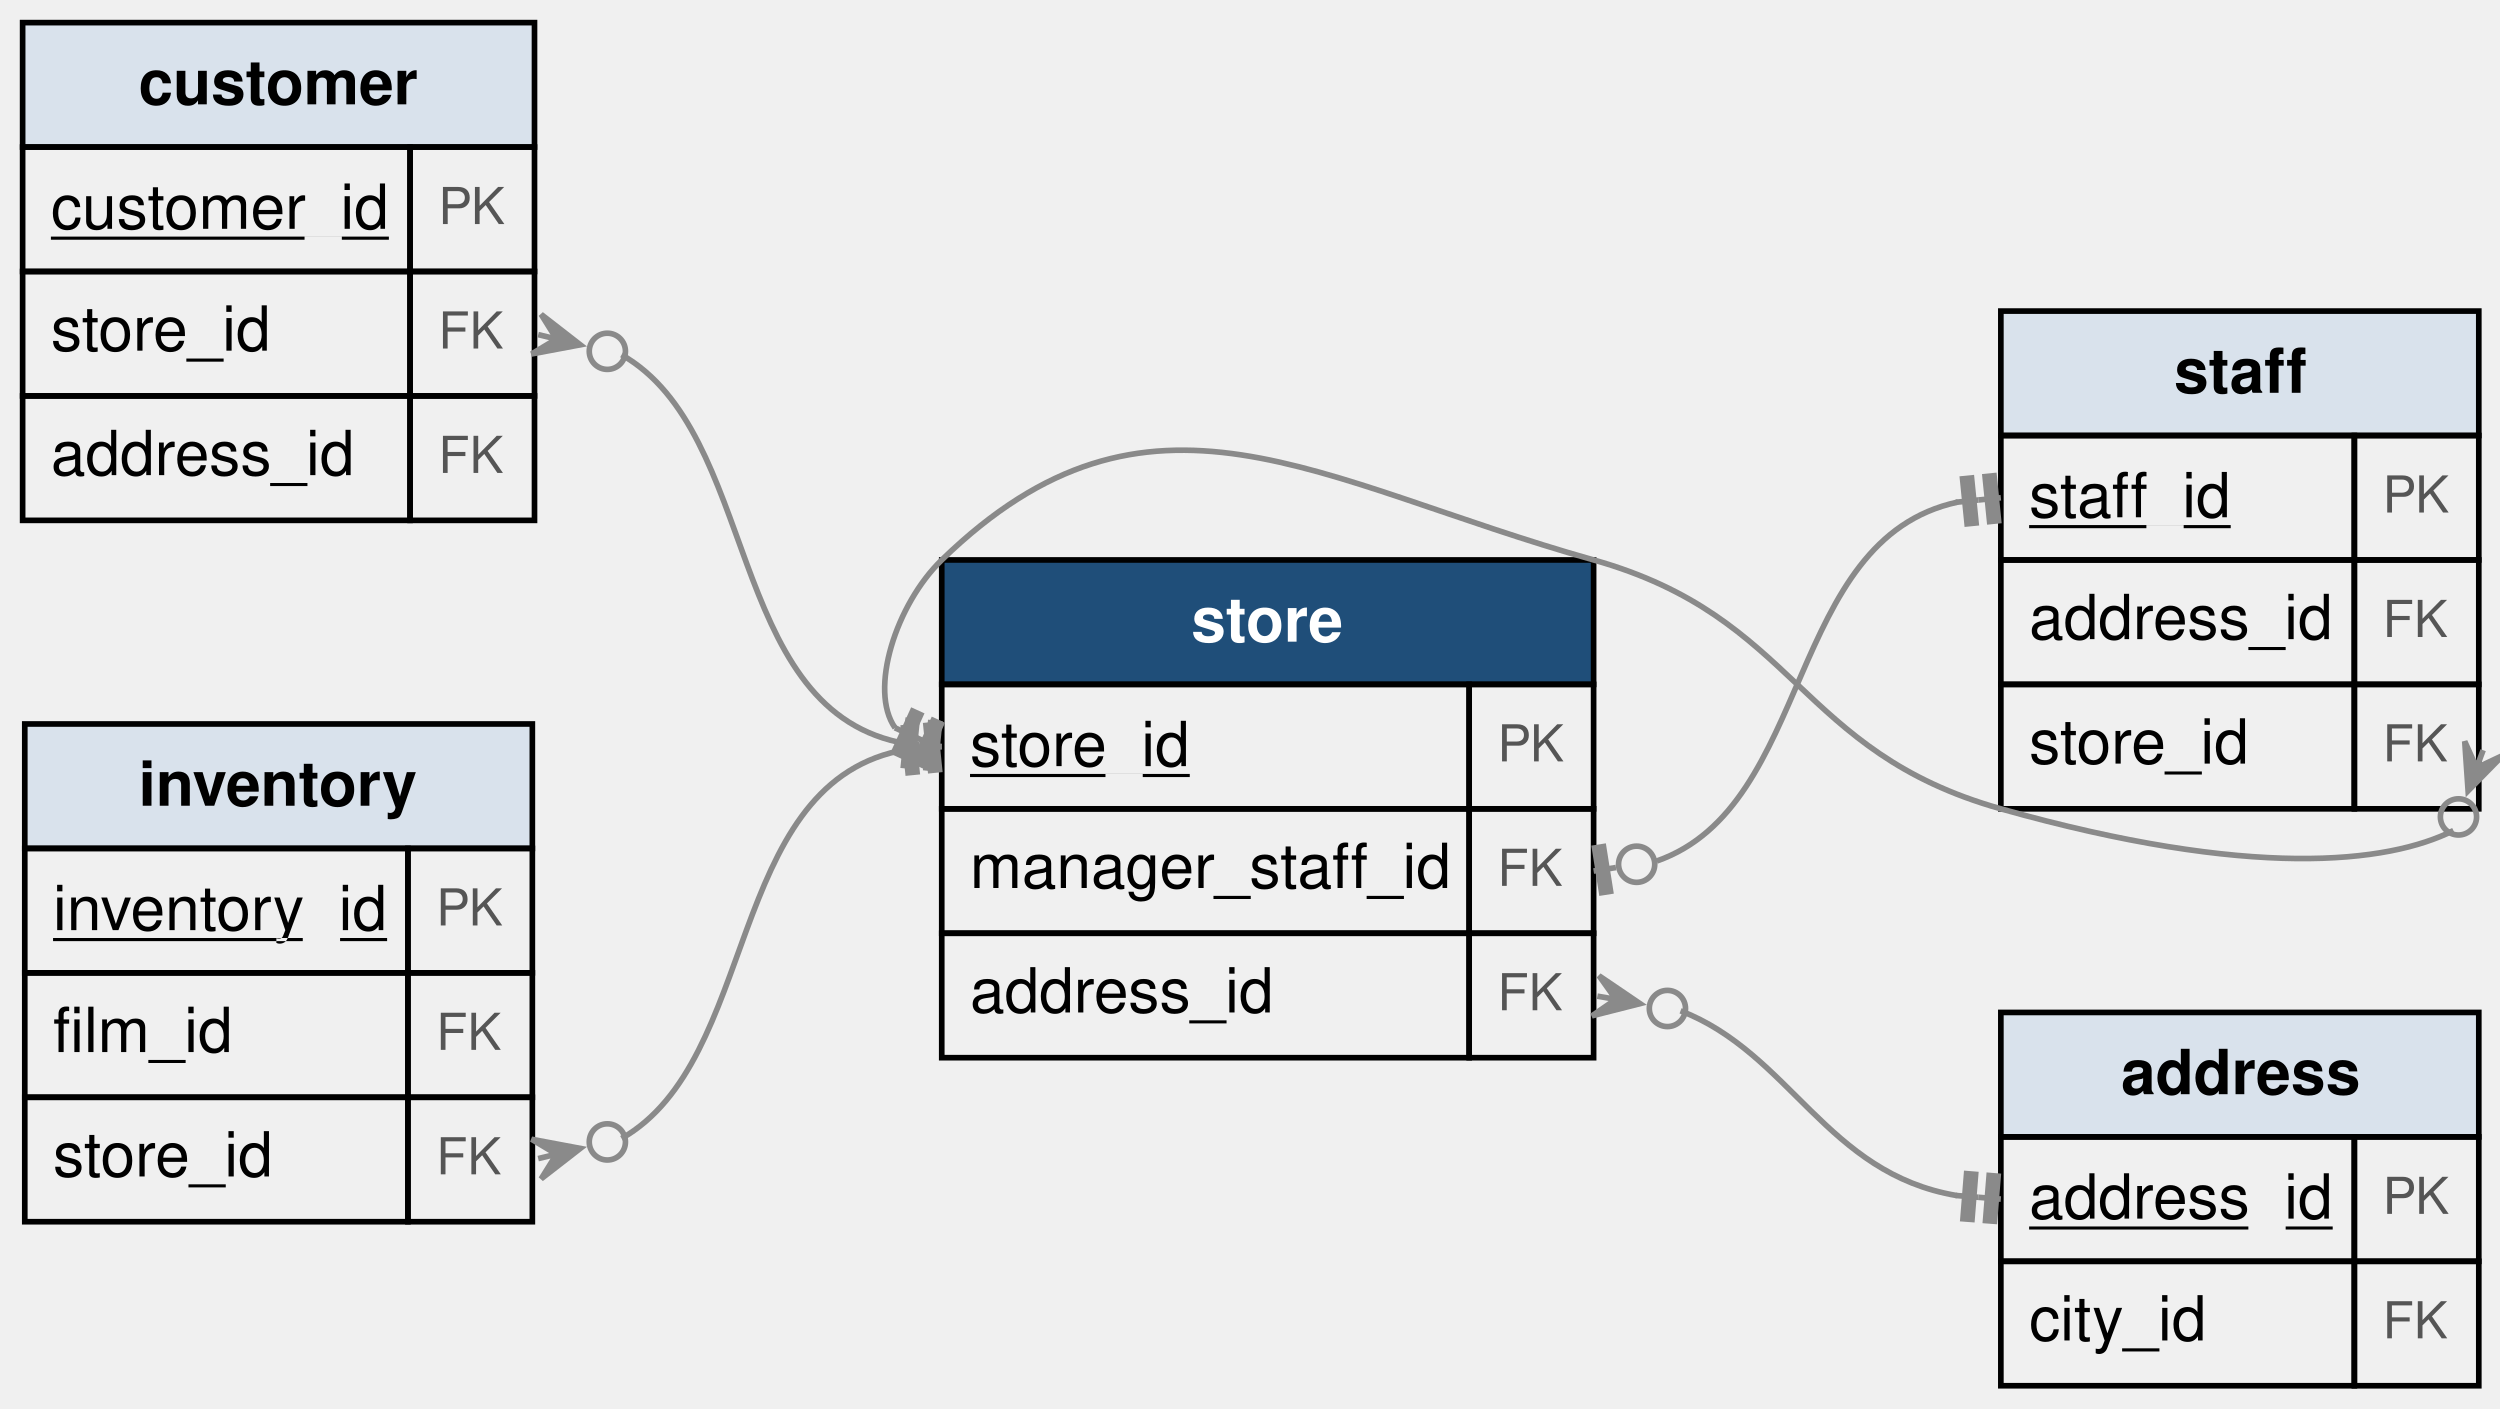
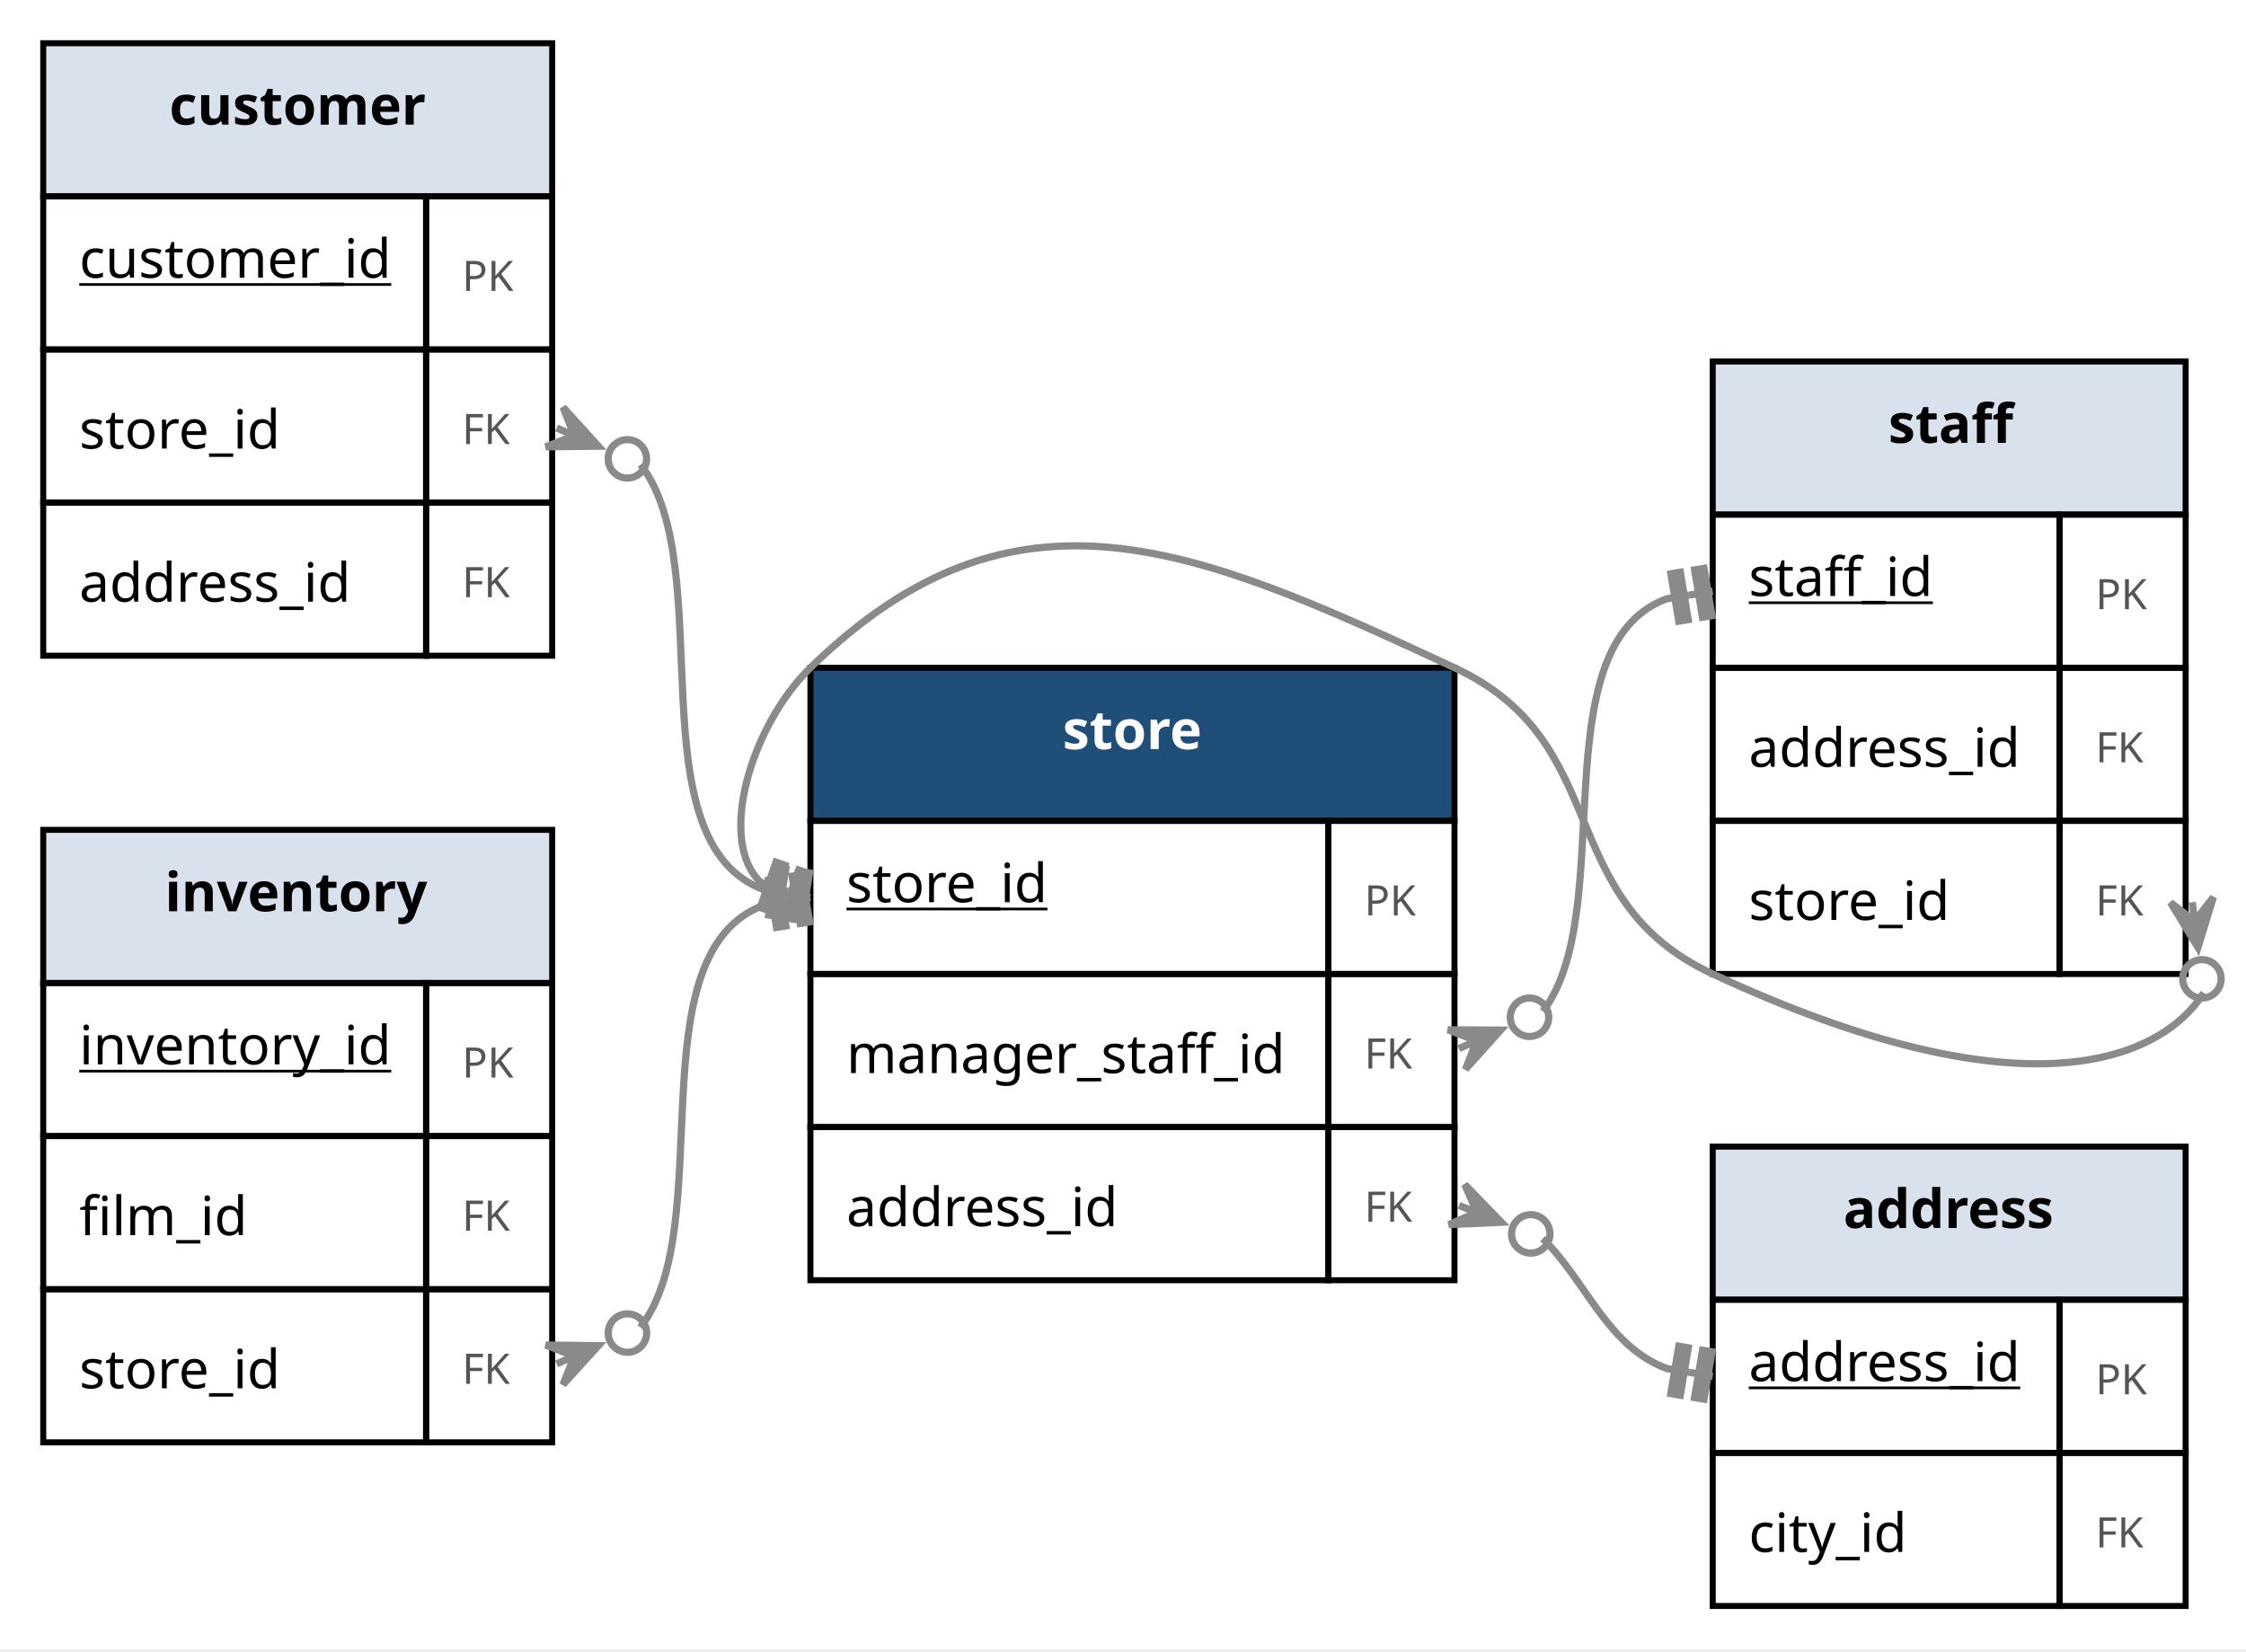
- <svg xmlns="http://www.w3.org/2000/svg" width="442pt" height="249pt" viewBox="0.00 0.00 442.00 249.00">
-   <g id="graph0" class="graph" transform="scale(1 1) rotate(0) translate(4 245)">
+ <svg xmlns="http://www.w3.org/2000/svg" width="374pt" height="275pt" viewBox="0.00 0.00 374.00 275.00">
+   <g id="graph0" class="graph" transform="scale(1 1) rotate(0) translate(7.2 267.45)">
+     <polygon fill="white" stroke="none" points="-7.2,7.2 -7.2,-267.45 366.96,-267.45 366.96,7.2 -7.2,7.2" />
    <g id="node1" class="node">
-       <polygon fill="none" stroke="none" points="349.75,0 349.75,-66 434.25,-66 434.25,0 349.75,0" />
-       <polygon fill="#d9e2ec" stroke="none" points="349.75,-44 349.75,-66 434.25,-66 434.25,-44 349.75,-44" />
-       <polygon fill="none" stroke="black" points="349.75,-44 349.75,-66 434.25,-66 434.25,-44 349.75,-44" />
-       <text xml:space="preserve" text-anchor="start" x="371" y="-51.55" font-family="Helvetica,sans-Serif" font-weight="bold" font-size="11.00">address</text>
-       <polygon fill="none" stroke="black" points="349.75,-22 349.75,-44 412.25,-44 412.25,-22 349.75,-22" />
-       <text xml:space="preserve" text-anchor="start" x="354.75" y="-29.55" font-family="Helvetica,sans-Serif" text-decoration="underline" font-size="11.00">address_id</text>
-       <polygon fill="none" stroke="black" points="412.25,-22 412.25,-44 434.25,-44 434.25,-22 412.25,-22" />
-       <text xml:space="preserve" text-anchor="start" x="417.25" y="-30.38" font-family="Helvetica,sans-Serif" font-size="9.00" fill="#555555">PK</text>
-       <polygon fill="none" stroke="black" points="349.75,0 349.75,-22 412.25,-22 412.25,0 349.75,0" />
-       <text xml:space="preserve" text-anchor="start" x="354.75" y="-8" font-family="Helvetica,sans-Serif" font-size="11.00">city_id</text>
-       <polygon fill="none" stroke="black" points="412.25,0 412.25,-22 434.25,-22 434.25,0 412.25,0" />
-       <text xml:space="preserve" text-anchor="start" x="417.25" y="-8.38" font-family="Helvetica,sans-Serif" font-size="9.00" fill="#555555">FK</text>
+       <polygon fill="#1f4e79" stroke="none" points="127.75,-130.75 127.75,-156.25 235,-156.25 235,-130.75 127.75,-130.75" />
+       <polygon fill="none" stroke="#000000" points="127.75,-130.75 127.75,-156.25 235,-156.25 235,-130.75 127.75,-130.75" />
+       <text xml:space="preserve" text-anchor="start" x="169.75" y="-142.7" font-family="Noto Sans KR" font-weight="bold" font-size="9.00" fill="#ffffff">store</text>
+       <polygon fill="none" stroke="#000000" points="127.75,-105.25 127.75,-130.75 214,-130.75 214,-105.25 127.75,-105.25" />
+       <text xml:space="preserve" text-anchor="start" x="133.75" y="-117.2" font-family="Noto Sans KR" text-decoration="underline" font-size="9.00">store_id</text>
+       <polygon fill="none" stroke="#000000" points="214,-105.25 214,-130.75 235,-130.75 235,-105.25 214,-105.25" />
+       <text xml:space="preserve" text-anchor="start" x="220" y="-115" font-family="Noto Sans KR" font-size="7.00" fill="#555555">PK</text>
+       <polygon fill="none" stroke="#000000" points="127.75,-79.75 127.75,-105.25 214,-105.25 214,-79.75 127.75,-79.75" />
+       <text xml:space="preserve" text-anchor="start" x="133.75" y="-88.75" font-family="Noto Sans KR" font-size="9.00">manager_staff_id</text>
+       <polygon fill="none" stroke="#000000" points="214,-79.75 214,-105.25 235,-105.25 235,-79.75 214,-79.75" />
+       <text xml:space="preserve" text-anchor="start" x="220" y="-89.5" font-family="Noto Sans KR" font-size="7.00" fill="#555555">FK</text>
+       <polygon fill="none" stroke="#000000" points="127.75,-54.25 127.75,-79.75 214,-79.75 214,-54.25 127.75,-54.25" />
+       <text xml:space="preserve" text-anchor="start" x="133.75" y="-63.25" font-family="Noto Sans KR" font-size="9.00">address_id</text>
+       <polygon fill="none" stroke="#000000" points="214,-54.25 214,-79.75 235,-79.75 235,-54.25 214,-54.25" />
+       <text xml:space="preserve" text-anchor="start" x="220" y="-64" font-family="Noto Sans KR" font-size="7.00" fill="#555555">FK</text>
    </g>
    <g id="node2" class="node">
-       <polygon fill="none" stroke="none" points="0,-153 0,-241 90.5,-241 90.5,-153 0,-153" />
-       <polygon fill="#d9e2ec" stroke="none" points="0,-219 0,-241 90.5,-241 90.5,-219 0,-219" />
-       <polygon fill="none" stroke="black" points="0,-219 0,-241 90.5,-241 90.5,-219 0,-219" />
-       <text xml:space="preserve" text-anchor="start" x="20.5" y="-226.55" font-family="Helvetica,sans-Serif" font-weight="bold" font-size="11.00">customer</text>
-       <polygon fill="none" stroke="black" points="0,-197 0,-219 68.5,-219 68.5,-197 0,-197" />
-       <text xml:space="preserve" text-anchor="start" x="5" y="-204.55" font-family="Helvetica,sans-Serif" text-decoration="underline" font-size="11.00">customer_id</text>
-       <polygon fill="none" stroke="black" points="68.5,-197 68.5,-219 90.5,-219 90.5,-197 68.5,-197" />
-       <text xml:space="preserve" text-anchor="start" x="73.5" y="-205.38" font-family="Helvetica,sans-Serif" font-size="9.00" fill="#555555">PK</text>
-       <polygon fill="none" stroke="black" points="0,-175 0,-197 68.5,-197 68.5,-175 0,-175" />
-       <text xml:space="preserve" text-anchor="start" x="5" y="-183" font-family="Helvetica,sans-Serif" font-size="11.00">store_id</text>
-       <polygon fill="none" stroke="black" points="68.5,-175 68.5,-197 90.5,-197 90.5,-175 68.5,-175" />
-       <text xml:space="preserve" text-anchor="start" x="73.5" y="-183.38" font-family="Helvetica,sans-Serif" font-size="9.00" fill="#555555">FK</text>
-       <polygon fill="none" stroke="black" points="0,-153 0,-175 68.5,-175 68.5,-153 0,-153" />
-       <text xml:space="preserve" text-anchor="start" x="5" y="-161" font-family="Helvetica,sans-Serif" font-size="11.00">address_id</text>
-       <polygon fill="none" stroke="black" points="68.5,-153 68.5,-175 90.5,-175 90.5,-153 68.5,-153" />
-       <text xml:space="preserve" text-anchor="start" x="73.5" y="-161.38" font-family="Helvetica,sans-Serif" font-size="9.00" fill="#555555">FK</text>
+       <polygon fill="#d9e2ec" stroke="none" points="278,-181.75 278,-207.25 356.75,-207.25 356.75,-181.75 278,-181.75" />
+       <polygon fill="none" stroke="#000000" points="278,-181.75 278,-207.25 356.75,-207.25 356.75,-181.75 278,-181.75" />
+       <text xml:space="preserve" text-anchor="start" x="307.25" y="-193.7" font-family="Noto Sans KR" font-weight="bold" font-size="9.00" fill="#000000">staff</text>
+       <polygon fill="none" stroke="#000000" points="278,-156.25 278,-181.75 335.75,-181.75 335.75,-156.25 278,-156.25" />
+       <text xml:space="preserve" text-anchor="start" x="284" y="-168.2" font-family="Noto Sans KR" text-decoration="underline" font-size="9.00">staff_id</text>
+       <polygon fill="none" stroke="#000000" points="335.75,-156.25 335.75,-181.75 356.75,-181.75 356.75,-156.25 335.75,-156.25" />
+       <text xml:space="preserve" text-anchor="start" x="341.75" y="-166" font-family="Noto Sans KR" font-size="7.00" fill="#555555">PK</text>
+       <polygon fill="none" stroke="#000000" points="278,-130.75 278,-156.25 335.75,-156.25 335.75,-130.75 278,-130.75" />
+       <text xml:space="preserve" text-anchor="start" x="284" y="-139.75" font-family="Noto Sans KR" font-size="9.00">address_id</text>
+       <polygon fill="none" stroke="#000000" points="335.75,-130.75 335.75,-156.25 356.75,-156.25 356.75,-130.75 335.75,-130.75" />
+       <text xml:space="preserve" text-anchor="start" x="341.75" y="-140.5" font-family="Noto Sans KR" font-size="7.00" fill="#555555">FK</text>
+       <polygon fill="none" stroke="#000000" points="278,-105.25 278,-130.75 335.75,-130.75 335.75,-105.25 278,-105.25" />
+       <text xml:space="preserve" text-anchor="start" x="284" y="-114.25" font-family="Noto Sans KR" font-size="9.00">store_id</text>
+       <polygon fill="none" stroke="#000000" points="335.75,-105.25 335.75,-130.75 356.75,-130.75 356.75,-105.25 335.75,-105.25" />
+       <text xml:space="preserve" text-anchor="start" x="341.75" y="-115" font-family="Noto Sans KR" font-size="7.00" fill="#555555">FK</text>
+     </g>
+     <g id="edge1" class="edge">
+       <path fill="none" stroke="#8a8a8a" stroke-width="1.2" d="M249.72,-99.02C262.49,-115.79 249.06,-159.64 270.25,-167.71" />
+       <polygon fill="#8a8a8a" stroke="#8a8a8a" stroke-width="1.2" points="242.68,-95.9 236.83,-89.37 238.66,-94.12 235.73,-92.83 235.73,-92.83 235.73,-92.83 238.66,-94.12 233.91,-95.95 242.68,-95.9" />
+       <ellipse fill="none" stroke="#8a8a8a" stroke-width="1.2" cx="247.49" cy="-98.04" rx="3.2" ry="3.2" />
+       <polygon fill="#8a8a8a" stroke="#8a8a8a" stroke-width="1.2" points="277.87,-164.92 276.56,-172.81 274.98,-172.55 276.29,-164.66 277.87,-164.92" />
+       <polyline fill="none" stroke="#8a8a8a" stroke-width="1.2" points="278,-169 274.05,-168.34" />
+       <polygon fill="#8a8a8a" stroke="#8a8a8a" stroke-width="1.2" points="273.92,-164.27 272.61,-172.16 271.03,-171.9 272.34,-164.01 273.92,-164.27" />
+       <polyline fill="none" stroke="#8a8a8a" stroke-width="1.2" points="274.05,-168.34 270.11,-167.69" />
+     </g>
+     <g id="node3" class="node">
+       <polygon fill="#d9e2ec" stroke="none" points="278,-51 278,-76.5 356.75,-76.5 356.75,-51 278,-51" />
+       <polygon fill="none" stroke="#000000" points="278,-51 278,-76.5 356.75,-76.5 356.75,-51 278,-51" />
+       <text xml:space="preserve" text-anchor="start" x="299.75" y="-62.95" font-family="Noto Sans KR" font-weight="bold" font-size="9.00" fill="#000000">address</text>
+       <polygon fill="none" stroke="#000000" points="278,-25.5 278,-51 335.75,-51 335.75,-25.5 278,-25.5" />
+       <text xml:space="preserve" text-anchor="start" x="284" y="-37.45" font-family="Noto Sans KR" text-decoration="underline" font-size="9.00">address_id</text>
+       <polygon fill="none" stroke="#000000" points="335.75,-25.5 335.75,-51 356.75,-51 356.75,-25.5 335.75,-25.5" />
+       <text xml:space="preserve" text-anchor="start" x="341.75" y="-35.25" font-family="Noto Sans KR" font-size="7.00" fill="#555555">PK</text>
+       <polygon fill="none" stroke="#000000" points="278,0 278,-25.5 335.75,-25.5 335.75,0 278,0" />
+       <text xml:space="preserve" text-anchor="start" x="284" y="-9" font-family="Noto Sans KR" font-size="9.00">city_id</text>
+       <polygon fill="none" stroke="#000000" points="335.75,0 335.75,-25.5 356.75,-25.5 356.75,0 335.75,0" />
+       <text xml:space="preserve" text-anchor="start" x="341.75" y="-9.75" font-family="Noto Sans KR" font-size="7.00" fill="#555555">FK</text>
+     </g>
+     <g id="edge2" class="edge">
+       <path fill="none" stroke="#8a8a8a" stroke-width="1.2" d="M249.68,-61.18C256.86,-54.29 260.32,-43.27 270.35,-39.54" />
+       <polygon fill="#8a8a8a" stroke="#8a8a8a" stroke-width="1.2" points="242.81,-63.9 234.05,-63.51 238.72,-65.53 235.75,-66.7 235.75,-66.7 235.75,-66.7 238.72,-65.53 236.7,-70.2 242.81,-63.9" />
+       <ellipse fill="none" stroke="#8a8a8a" stroke-width="1.2" cx="247.7" cy="-61.97" rx="3.2" ry="3.2" />
+       <polygon fill="#8a8a8a" stroke="#8a8a8a" stroke-width="1.2" points="276.55,-34.44 277.88,-42.33 276.3,-42.59 274.97,-34.7 276.55,-34.44" />
+       <polyline fill="none" stroke="#8a8a8a" stroke-width="1.2" points="278,-38.25 274.06,-38.91" />
+       <polygon fill="#8a8a8a" stroke="#8a8a8a" stroke-width="1.2" points="272.6,-35.1 273.93,-42.99 272.35,-43.26 271.02,-35.37 272.6,-35.1" />
+       <polyline fill="none" stroke="#8a8a8a" stroke-width="1.2" points="274.06,-38.91 270.11,-39.58" />
+     </g>
+     <g id="edge3" class="edge">
+       <path fill="none" stroke="#8a8a8a" stroke-width="1.2" d="M359.76,-102.1C352.47,-90.72 329.69,-81.22 278,-105.25 251.11,-117.75 261.89,-143.75 235,-156.25 191.78,-176.34 161.89,-189.51 127.75,-156.25 117.85,-146.61 112.15,-127.38 119.48,-120.51" />
+       <polygon fill="#8a8a8a" stroke="#8a8a8a" stroke-width="1.2" points="358.8,-109.66 354.23,-117.15 358.25,-114.03 357.85,-117.2 357.85,-117.2 357.85,-117.2 358.25,-114.03 361.37,-118.05 358.8,-109.66" />
+       <ellipse fill="none" stroke="#8a8a8a" stroke-width="1.2" cx="359.46" cy="-104.44" rx="3.2" ry="3.2" />
+       <polygon fill="#8a8a8a" stroke="#8a8a8a" stroke-width="1.2" points="124.69,-114.48 127.3,-122.04 125.79,-122.56 123.17,-115 124.69,-114.48" />
+       <polyline fill="none" stroke="#8a8a8a" stroke-width="1.2" points="126.75,-118 122.97,-119.31" />
+       <polygon fill="#8a8a8a" stroke="#8a8a8a" stroke-width="1.2" points="120.91,-115.79 123.52,-123.35 122.01,-123.87 119.39,-116.31 120.91,-115.79" />
+       <polyline fill="none" stroke="#8a8a8a" stroke-width="1.2" points="122.97,-119.31 119.19,-120.61" />
+     </g>
+     <g id="node4" class="node">
+       <polygon fill="#d9e2ec" stroke="none" points="0,-234.75 0,-260.25 84.75,-260.25 84.75,-234.75 0,-234.75" />
+       <polygon fill="none" stroke="#000000" points="0,-234.75 0,-260.25 84.75,-260.25 84.75,-234.75 0,-234.75" />
+       <text xml:space="preserve" text-anchor="start" x="21" y="-246.7" font-family="Noto Sans KR" font-weight="bold" font-size="9.00" fill="#000000">customer</text>
+       <polygon fill="none" stroke="#000000" points="0,-209.25 0,-234.75 63.75,-234.75 63.75,-209.25 0,-209.25" />
+       <text xml:space="preserve" text-anchor="start" x="6" y="-221.2" font-family="Noto Sans KR" text-decoration="underline" font-size="9.00">customer_id</text>
+       <polygon fill="none" stroke="#000000" points="63.75,-209.25 63.75,-234.75 84.75,-234.75 84.75,-209.25 63.75,-209.25" />
+       <text xml:space="preserve" text-anchor="start" x="69.75" y="-219" font-family="Noto Sans KR" font-size="7.00" fill="#555555">PK</text>
+       <polygon fill="none" stroke="#000000" points="0,-183.75 0,-209.25 63.75,-209.25 63.75,-183.75 0,-183.75" />
+       <text xml:space="preserve" text-anchor="start" x="6" y="-192.75" font-family="Noto Sans KR" font-size="9.00">store_id</text>
+       <polygon fill="none" stroke="#000000" points="63.75,-183.75 63.75,-209.25 84.75,-209.25 84.75,-183.75 63.75,-183.75" />
+       <text xml:space="preserve" text-anchor="start" x="69.75" y="-193.5" font-family="Noto Sans KR" font-size="7.00" fill="#555555">FK</text>
+       <polygon fill="none" stroke="#000000" points="0,-158.25 0,-183.75 63.75,-183.75 63.75,-158.25 0,-158.25" />
+       <text xml:space="preserve" text-anchor="start" x="6" y="-167.25" font-family="Noto Sans KR" font-size="9.00">address_id</text>
+       <polygon fill="none" stroke="#000000" points="63.75,-158.25 63.75,-183.75 84.75,-183.75 84.75,-158.25 63.75,-158.25" />
+       <text xml:space="preserve" text-anchor="start" x="69.75" y="-168" font-family="Noto Sans KR" font-size="7.00" fill="#555555">FK</text>
+     </g>
+     <g id="edge4" class="edge">
+       <path fill="none" stroke="#8a8a8a" stroke-width="1.2" d="M99.48,-190.08C112.73,-173.01 98.12,-127.3 120.11,-119.23" />
+       <polygon fill="#8a8a8a" stroke="#8a8a8a" stroke-width="1.2" points="92.45,-193.14 83.68,-193.04 88.42,-194.9 85.49,-196.18 85.49,-196.18 85.49,-196.18 88.42,-194.9 86.56,-199.64 92.45,-193.14" />
+       <ellipse fill="none" stroke="#8a8a8a" stroke-width="1.2" cx="97.27" cy="-191.04" rx="3.2" ry="3.2" />
+       <polygon fill="#8a8a8a" stroke="#8a8a8a" stroke-width="1.2" points="126.33,-114.18 127.59,-122.08 126.01,-122.33 124.75,-114.43 126.33,-114.18" />
+       <polyline fill="none" stroke="#8a8a8a" stroke-width="1.2" points="127.75,-118 123.8,-118.63" />
+       <polygon fill="#8a8a8a" stroke="#8a8a8a" stroke-width="1.2" points="122.38,-114.81 123.65,-122.71 122.07,-122.96 120.8,-115.07 122.38,-114.81" />
+       <polyline fill="none" stroke="#8a8a8a" stroke-width="1.2" points="123.8,-118.63 119.85,-119.27" />
    </g>
    <g id="node5" class="node">
-       <polygon fill="none" stroke="none" points="162.5,-58 162.5,-146 277.75,-146 277.75,-58 162.5,-58" />
-       <polygon fill="#1f4e79" stroke="none" points="162.5,-124 162.5,-146 277.75,-146 277.75,-124 162.5,-124" />
-       <polygon fill="none" stroke="black" points="162.5,-124 162.5,-146 277.75,-146 277.75,-124 162.5,-124" />
-       <text xml:space="preserve" text-anchor="start" x="206.62" y="-131.55" font-family="Helvetica,sans-Serif" font-weight="bold" font-size="11.00" fill="white">store</text>
-       <polygon fill="none" stroke="black" points="162.5,-102 162.5,-124 255.75,-124 255.75,-102 162.5,-102" />
-       <text xml:space="preserve" text-anchor="start" x="167.5" y="-109.55" font-family="Helvetica,sans-Serif" text-decoration="underline" font-size="11.00">store_id</text>
-       <polygon fill="none" stroke="black" points="255.75,-102 255.75,-124 277.75,-124 277.75,-102 255.75,-102" />
-       <text xml:space="preserve" text-anchor="start" x="260.75" y="-110.38" font-family="Helvetica,sans-Serif" font-size="9.00" fill="#555555">PK</text>
-       <polygon fill="none" stroke="black" points="162.5,-80 162.5,-102 255.75,-102 255.75,-80 162.5,-80" />
-       <text xml:space="preserve" text-anchor="start" x="167.5" y="-88" font-family="Helvetica,sans-Serif" font-size="11.00">manager_staff_id</text>
-       <polygon fill="none" stroke="black" points="255.75,-80 255.75,-102 277.75,-102 277.75,-80 255.75,-80" />
-       <text xml:space="preserve" text-anchor="start" x="260.75" y="-88.38" font-family="Helvetica,sans-Serif" font-size="9.00" fill="#555555">FK</text>
-       <polygon fill="none" stroke="black" points="162.5,-58 162.5,-80 255.75,-80 255.75,-58 162.5,-58" />
-       <text xml:space="preserve" text-anchor="start" x="167.5" y="-66" font-family="Helvetica,sans-Serif" font-size="11.00">address_id</text>
-       <polygon fill="none" stroke="black" points="255.75,-58 255.75,-80 277.75,-80 277.75,-58 255.75,-58" />
-       <text xml:space="preserve" text-anchor="start" x="260.75" y="-66.38" font-family="Helvetica,sans-Serif" font-size="9.00" fill="#555555">FK</text>
-     </g>
-     <g id="edge3" class="edge">
-       <path fill="none" stroke="#8a8a8a" d="M105.89,-182.28C130.21,-168.45 124.24,-120.46 154.89,-113.77" />
-       <polygon fill="#8a8a8a" stroke="#8a8a8a" points="98.6,-184.04 89.98,-182.42 94.39,-185.06 91.15,-185.84 91.15,-185.84 91.15,-185.84 94.39,-185.06 91.67,-189.42 98.6,-184.04" />
-       <ellipse fill="none" stroke="#8a8a8a" cx="103.38" cy="-182.89" rx="3.2" ry="3.2" />
-       <polygon fill="#8a8a8a" stroke="#8a8a8a" points="161.3,-109.1 162.11,-117.06 160.52,-117.22 159.71,-109.26 161.3,-109.1" />
-       <polyline fill="none" stroke="#8a8a8a" points="162.5,-113 158.52,-113.4" />
-       <polygon fill="#8a8a8a" stroke="#8a8a8a" points="157.32,-109.51 158.13,-117.47 156.54,-117.63 155.73,-109.67 157.32,-109.51" />
-       <polyline fill="none" stroke="#8a8a8a" points="158.52,-113.4 154.54,-113.81" />
-     </g>
-     <g id="node3" class="node">
-       <polygon fill="none" stroke="none" points="0.38,-29 0.38,-117 90.12,-117 90.12,-29 0.38,-29" />
-       <polygon fill="#d9e2ec" stroke="none" points="0.38,-95 0.38,-117 90.12,-117 90.12,-95 0.38,-95" />
-       <polygon fill="none" stroke="black" points="0.38,-95 0.38,-117 90.12,-117 90.12,-95 0.38,-95" />
-       <text xml:space="preserve" text-anchor="start" x="20.5" y="-102.55" font-family="Helvetica,sans-Serif" font-weight="bold" font-size="11.00">inventory</text>
-       <polygon fill="none" stroke="black" points="0.38,-73 0.38,-95 68.12,-95 68.12,-73 0.38,-73" />
-       <text xml:space="preserve" text-anchor="start" x="5.38" y="-80.55" font-family="Helvetica,sans-Serif" text-decoration="underline" font-size="11.00">inventory_id</text>
-       <polygon fill="none" stroke="black" points="68.12,-73 68.12,-95 90.12,-95 90.12,-73 68.12,-73" />
-       <text xml:space="preserve" text-anchor="start" x="73.12" y="-81.38" font-family="Helvetica,sans-Serif" font-size="9.00" fill="#555555">PK</text>
-       <polygon fill="none" stroke="black" points="0.38,-51 0.38,-73 68.12,-73 68.12,-51 0.38,-51" />
-       <text xml:space="preserve" text-anchor="start" x="5.38" y="-59" font-family="Helvetica,sans-Serif" font-size="11.00">film_id</text>
-       <polygon fill="none" stroke="black" points="68.12,-51 68.12,-73 90.12,-73 90.12,-51 68.12,-51" />
-       <text xml:space="preserve" text-anchor="start" x="73.12" y="-59.38" font-family="Helvetica,sans-Serif" font-size="9.00" fill="#555555">FK</text>
-       <polygon fill="none" stroke="black" points="0.38,-29 0.38,-51 68.12,-51 68.12,-29 0.38,-29" />
-       <text xml:space="preserve" text-anchor="start" x="5.38" y="-37" font-family="Helvetica,sans-Serif" font-size="11.00">store_id</text>
-       <polygon fill="none" stroke="black" points="68.12,-29 68.12,-51 90.12,-51 90.12,-29 68.12,-29" />
-       <text xml:space="preserve" text-anchor="start" x="73.12" y="-37.38" font-family="Helvetica,sans-Serif" font-size="9.00" fill="#555555">FK</text>
-     </g>
-     <g id="edge4" class="edge">
-       <path fill="none" stroke="#8a8a8a" d="M105.89,-43.72C130.21,-57.55 124.24,-105.54 154.89,-112.23" />
-       <polygon fill="#8a8a8a" stroke="#8a8a8a" points="98.6,-41.96 91.67,-36.58 94.39,-40.94 91.15,-40.16 91.15,-40.16 91.15,-40.16 94.39,-40.94 89.98,-43.58 98.6,-41.96" />
-       <ellipse fill="none" stroke="#8a8a8a" cx="103.38" cy="-43.11" rx="3.2" ry="3.2" />
-       <polygon fill="#8a8a8a" stroke="#8a8a8a" points="162.11,-108.94 161.3,-116.9 159.71,-116.74 160.52,-108.78 162.11,-108.94" />
-       <polyline fill="none" stroke="#8a8a8a" points="162.5,-113 158.52,-112.6" />
-       <polygon fill="#8a8a8a" stroke="#8a8a8a" points="158.13,-108.53 157.32,-116.49 155.73,-116.33 156.54,-108.37 158.13,-108.53" />
-       <polyline fill="none" stroke="#8a8a8a" points="158.52,-112.6 154.54,-112.19" />
-     </g>
-     <g id="node4" class="node">
-       <polygon fill="none" stroke="none" points="349.75,-102 349.75,-190 434.25,-190 434.25,-102 349.75,-102" />
-       <polygon fill="#d9e2ec" stroke="none" points="349.75,-168 349.75,-190 434.25,-190 434.25,-168 349.75,-168" />
-       <polygon fill="none" stroke="black" points="349.75,-168 349.75,-190 434.25,-190 434.25,-168 349.75,-168" />
-       <text xml:space="preserve" text-anchor="start" x="380.38" y="-175.55" font-family="Helvetica,sans-Serif" font-weight="bold" font-size="11.00">staff</text>
-       <polygon fill="none" stroke="black" points="349.75,-146 349.75,-168 412.25,-168 412.25,-146 349.75,-146" />
-       <text xml:space="preserve" text-anchor="start" x="354.75" y="-153.55" font-family="Helvetica,sans-Serif" text-decoration="underline" font-size="11.00">staff_id</text>
-       <polygon fill="none" stroke="black" points="412.25,-146 412.25,-168 434.25,-168 434.25,-146 412.25,-146" />
-       <text xml:space="preserve" text-anchor="start" x="417.25" y="-154.38" font-family="Helvetica,sans-Serif" font-size="9.00" fill="#555555">PK</text>
-       <polygon fill="none" stroke="black" points="349.75,-124 349.75,-146 412.25,-146 412.25,-124 349.75,-124" />
-       <text xml:space="preserve" text-anchor="start" x="354.75" y="-132" font-family="Helvetica,sans-Serif" font-size="11.00">address_id</text>
-       <polygon fill="none" stroke="black" points="412.25,-124 412.25,-146 434.25,-146 434.25,-124 412.25,-124" />
-       <text xml:space="preserve" text-anchor="start" x="417.25" y="-132.38" font-family="Helvetica,sans-Serif" font-size="9.00" fill="#555555">FK</text>
-       <polygon fill="none" stroke="black" points="349.75,-102 349.75,-124 412.25,-124 412.25,-102 349.75,-102" />
-       <text xml:space="preserve" text-anchor="start" x="354.75" y="-110" font-family="Helvetica,sans-Serif" font-size="11.00">store_id</text>
-       <polygon fill="none" stroke="black" points="412.25,-102 412.25,-124 434.25,-124 434.25,-102 412.25,-102" />
-       <text xml:space="preserve" text-anchor="start" x="417.25" y="-110.38" font-family="Helvetica,sans-Serif" font-size="9.00" fill="#555555">FK</text>
+       <polygon fill="#d9e2ec" stroke="none" points="0,-103.75 0,-129.25 84.75,-129.25 84.75,-103.75 0,-103.75" />
+       <polygon fill="none" stroke="#000000" points="0,-103.75 0,-129.25 84.75,-129.25 84.75,-103.75 0,-103.75" />
+       <text xml:space="preserve" text-anchor="start" x="20.25" y="-115.7" font-family="Noto Sans KR" font-weight="bold" font-size="9.00" fill="#000000">inventory</text>
+       <polygon fill="none" stroke="#000000" points="0,-78.25 0,-103.75 63.75,-103.75 63.75,-78.25 0,-78.25" />
+       <text xml:space="preserve" text-anchor="start" x="6" y="-90.2" font-family="Noto Sans KR" text-decoration="underline" font-size="9.00">inventory_id</text>
+       <polygon fill="none" stroke="#000000" points="63.75,-78.25 63.75,-103.75 84.75,-103.75 84.75,-78.25 63.75,-78.25" />
+       <text xml:space="preserve" text-anchor="start" x="69.75" y="-88" font-family="Noto Sans KR" font-size="7.00" fill="#555555">PK</text>
+       <polygon fill="none" stroke="#000000" points="0,-52.75 0,-78.25 63.75,-78.25 63.75,-52.75 0,-52.75" />
+       <text xml:space="preserve" text-anchor="start" x="6" y="-61.75" font-family="Noto Sans KR" font-size="9.00">film_id</text>
+       <polygon fill="none" stroke="#000000" points="63.75,-52.75 63.75,-78.25 84.75,-78.25 84.75,-52.75 63.75,-52.75" />
+       <text xml:space="preserve" text-anchor="start" x="69.75" y="-62.5" font-family="Noto Sans KR" font-size="7.00" fill="#555555">FK</text>
+       <polygon fill="none" stroke="#000000" points="0,-27.25 0,-52.75 63.75,-52.75 63.75,-27.25 0,-27.25" />
+       <text xml:space="preserve" text-anchor="start" x="6" y="-36.25" font-family="Noto Sans KR" font-size="9.00">store_id</text>
+       <polygon fill="none" stroke="#000000" points="63.75,-27.25 63.75,-52.75 84.75,-52.75 84.75,-27.25 63.75,-27.25" />
+       <text xml:space="preserve" text-anchor="start" x="69.75" y="-37" font-family="Noto Sans KR" font-size="7.00" fill="#555555">FK</text>
    </g>
    <g id="edge5" class="edge">
-       <path fill="none" stroke="#8a8a8a" d="M429.77,-98.16C418.09,-92.3 393.99,-89.55 349.75,-102 313.65,-112.16 313.85,-135.84 277.75,-146 228.44,-159.87 199.26,-181.67 162.5,-146 154.44,-138.18 149.53,-122.99 154.26,-116.3" />
-       <polygon fill="#8a8a8a" stroke="#8a8a8a" points="432.36,-105.18 431.76,-113.93 433.86,-109.25 435.02,-112.37 435.02,-112.37 435.02,-112.37 433.86,-109.25 438.51,-111.44 432.36,-105.18" />
-       <ellipse fill="none" stroke="#8a8a8a" cx="430.66" cy="-100.57" rx="3.2" ry="3.2" />
-       <polygon fill="#8a8a8a" stroke="#8a8a8a" points="159.11,-109.69 162.43,-116.97 160.98,-117.64 157.66,-110.36 159.11,-109.69" />
-       <polyline fill="none" stroke="#8a8a8a" points="161.5,-113 157.86,-114.66" />
-       <polygon fill="#8a8a8a" stroke="#8a8a8a" points="155.47,-111.35 158.79,-118.63 157.34,-119.29 154.02,-112.02 155.47,-111.35" />
-       <polyline fill="none" stroke="#8a8a8a" points="157.86,-114.66 154.22,-116.32" />
-     </g>
-     <g id="edge2" class="edge">
-       <path fill="none" stroke="#8a8a8a" d="M293.12,-66.29C312.65,-58.71 318.84,-37.53 341.99,-33.62" />
-       <polygon fill="#8a8a8a" stroke="#8a8a8a" points="285.96,-67.56 277.46,-65.4 281.69,-68.31 278.41,-68.88 278.41,-68.88 278.41,-68.88 281.69,-68.31 278.7,-72.49 285.96,-67.56" />
-       <ellipse fill="none" stroke="#8a8a8a" cx="290.8" cy="-66.7" rx="3.2" ry="3.2" />
-       <polygon fill="#8a8a8a" stroke="#8a8a8a" points="348.63,-29.08 349.27,-37.05 347.68,-37.18 347.04,-29.2 348.63,-29.08" />
-       <polyline fill="none" stroke="#8a8a8a" points="349.75,-33 345.76,-33.32" />
-       <polygon fill="#8a8a8a" stroke="#8a8a8a" points="344.65,-29.4 345.29,-37.37 343.69,-37.5 343.05,-29.52 344.65,-29.4" />
-       <polyline fill="none" stroke="#8a8a8a" points="345.76,-33.32 341.78,-33.64" />
-     </g>
-     <g id="edge1" class="edge">
-       <path fill="none" stroke="#8a8a8a" d="M288.91,-92.77C316.72,-102.52 311.55,-149.66 342.16,-156.24" />
-       <polygon fill="#8a8a8a" stroke="#8a8a8a" points="277.92,-95.08 279.17,-87.17 280.75,-87.42 279.5,-95.33 277.92,-95.08" />
-       <polyline fill="none" stroke="#8a8a8a" points="277.75,-91 281.7,-91.62" />
-       <ellipse fill="none" stroke="#8a8a8a" cx="285.36" cy="-92.2" rx="3.2" ry="3.2" />
-       <polygon fill="#8a8a8a" stroke="#8a8a8a" points="349.35,-152.94 348.55,-160.9 346.96,-160.74 347.76,-152.78 349.35,-152.94" />
-       <polyline fill="none" stroke="#8a8a8a" points="349.75,-157 345.77,-156.6" />
-       <polygon fill="#8a8a8a" stroke="#8a8a8a" points="345.37,-152.54 344.57,-160.5 342.98,-160.34 343.78,-152.38 345.37,-152.54" />
-       <polyline fill="none" stroke="#8a8a8a" points="345.77,-156.6 341.79,-156.2" />
+       <path fill="none" stroke="#8a8a8a" stroke-width="1.2" d="M99.43,-46.38C112.6,-63.27 98.36,-108.37 119.86,-116.67" />
+       <polygon fill="#8a8a8a" stroke="#8a8a8a" stroke-width="1.2" points="92.45,-43.35 86.55,-36.86 88.42,-41.6 85.49,-40.32 85.49,-40.32 85.49,-40.32 88.42,-41.6 83.68,-43.46 92.45,-43.35" />
+       <ellipse fill="none" stroke="#8a8a8a" stroke-width="1.2" cx="97.28" cy="-45.45" rx="3.2" ry="3.2" />
+       <polygon fill="#8a8a8a" stroke="#8a8a8a" stroke-width="1.2" points="127.62,-113.92 126.3,-121.81 124.72,-121.55 126.05,-113.66 127.62,-113.92" />
+       <polyline fill="none" stroke="#8a8a8a" stroke-width="1.2" points="127.75,-118 123.81,-117.34" />
+       <polygon fill="#8a8a8a" stroke="#8a8a8a" stroke-width="1.2" points="123.68,-113.26 122.35,-121.15 120.78,-120.88 122.1,-113 123.68,-113.26" />
+       <polyline fill="none" stroke="#8a8a8a" stroke-width="1.2" points="123.81,-117.34 119.86,-116.67" />
    </g>
  </g>
</svg>
